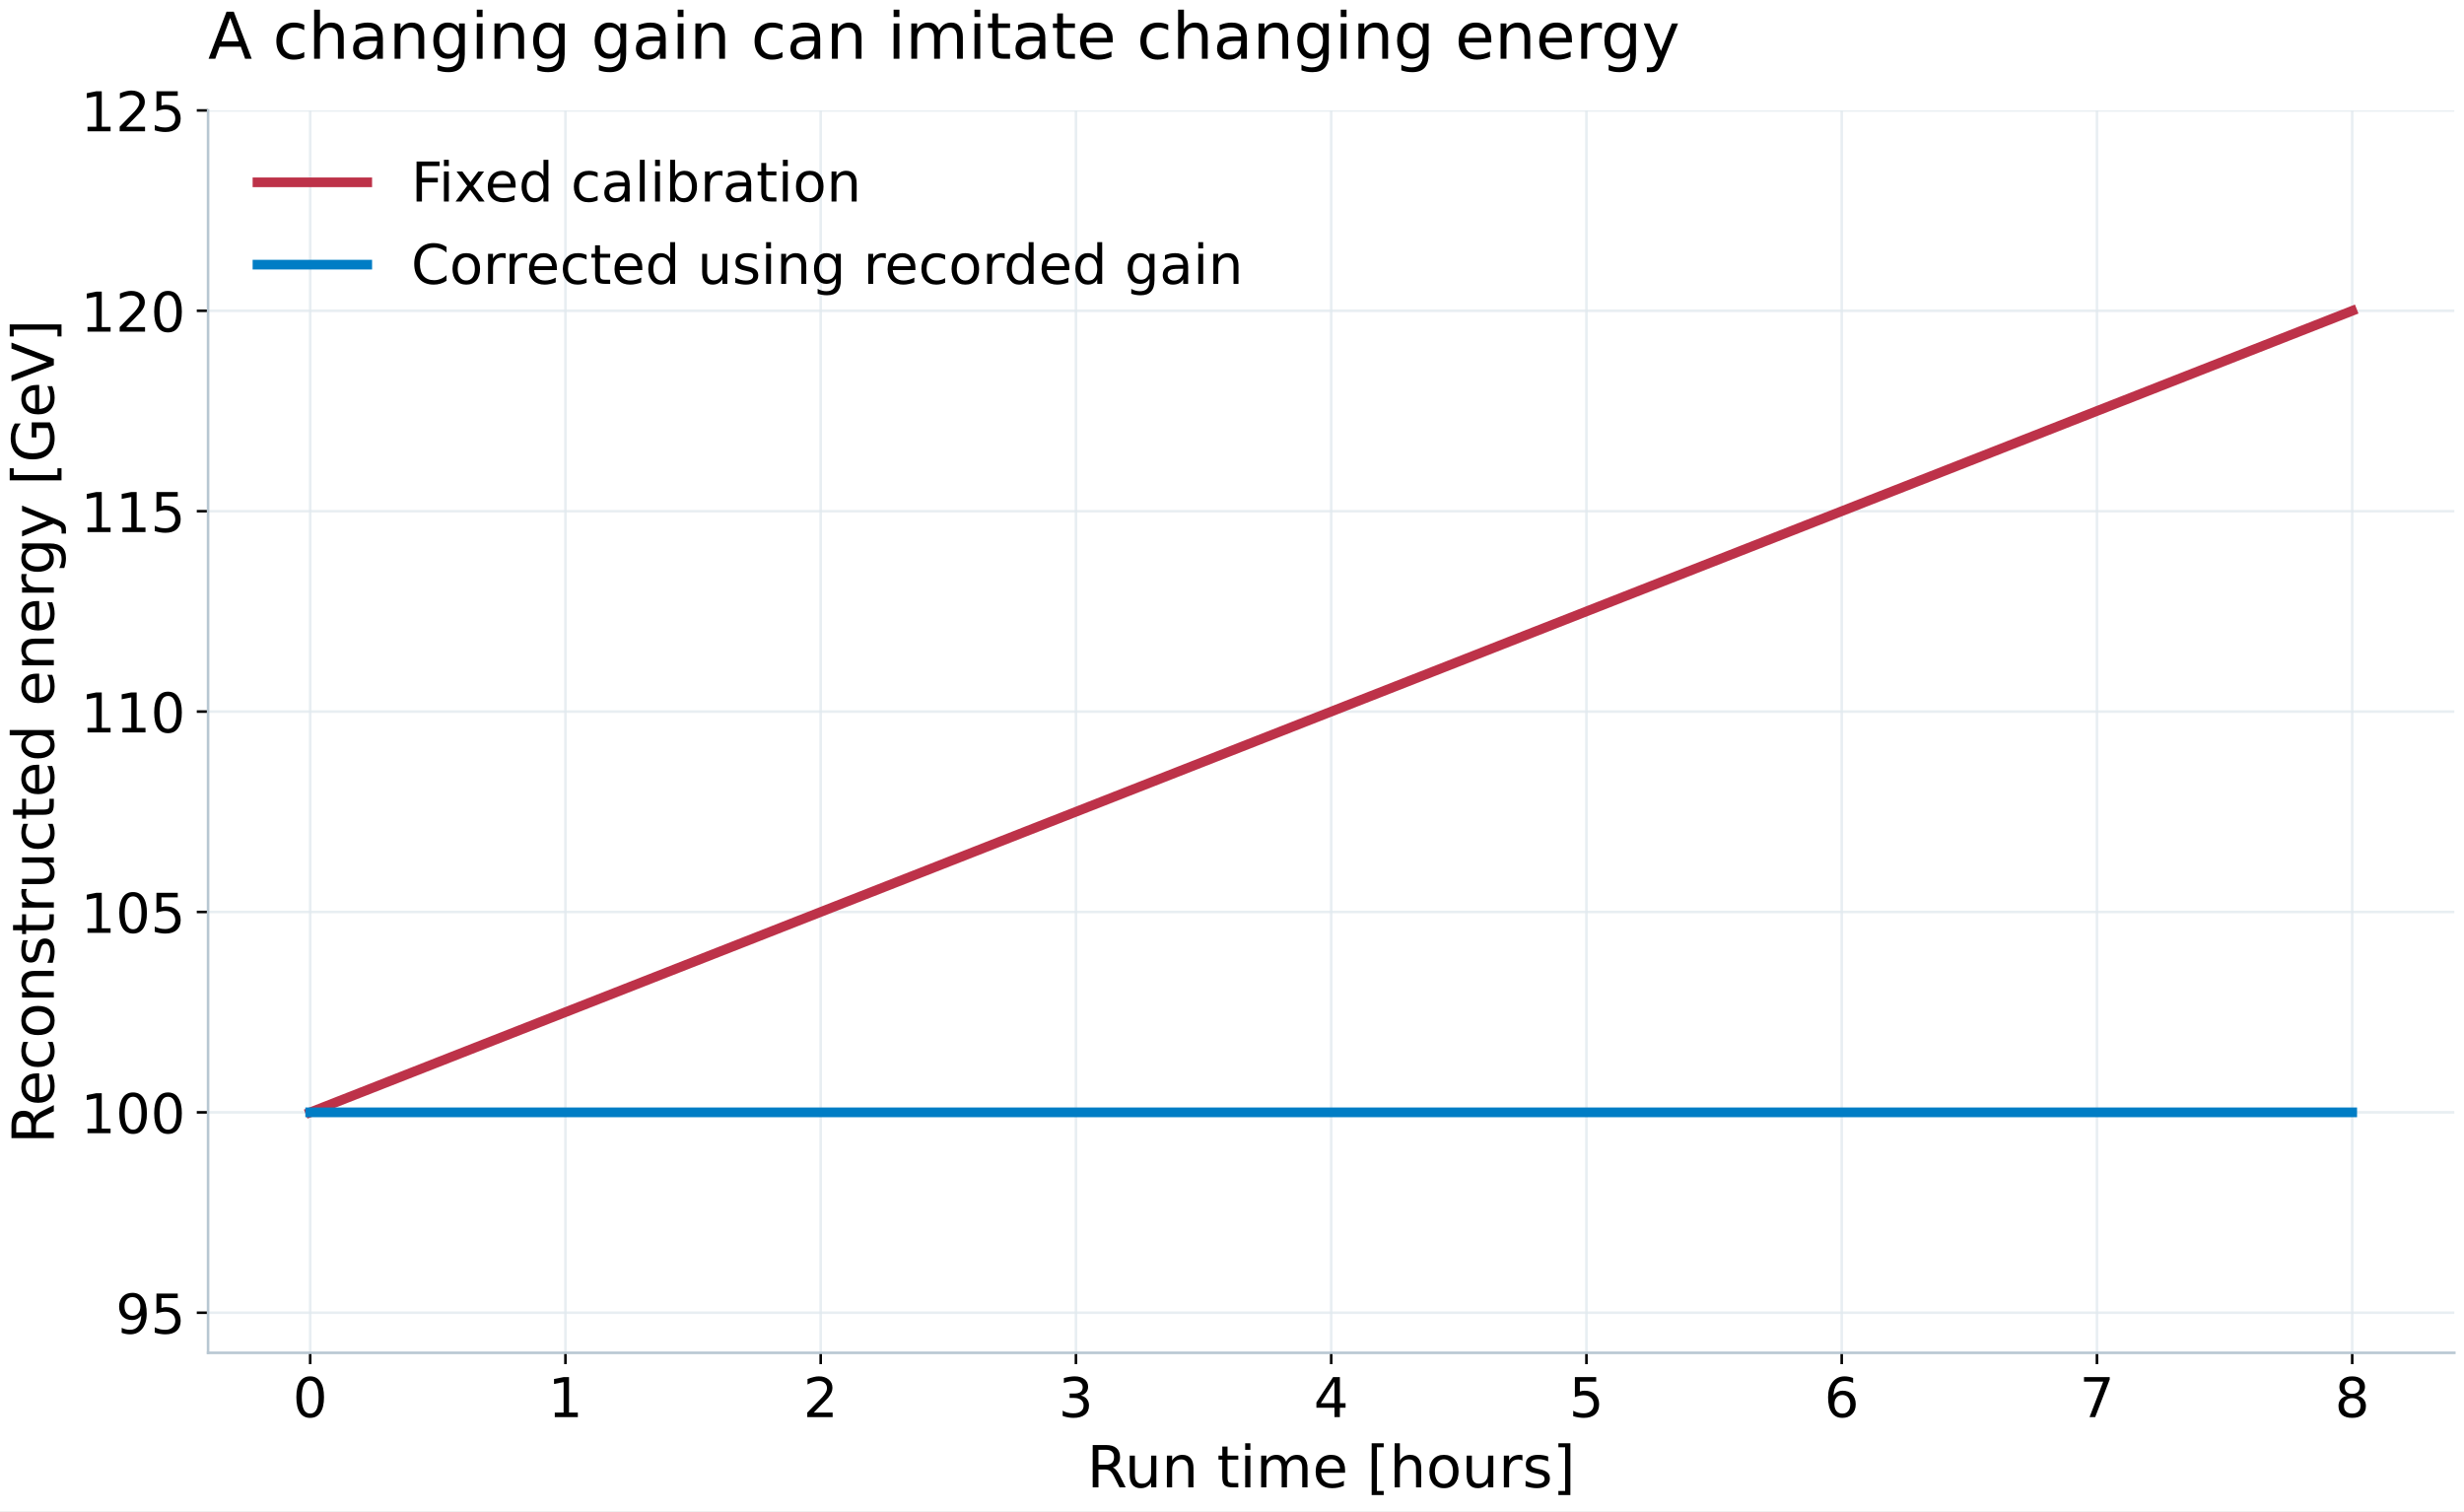
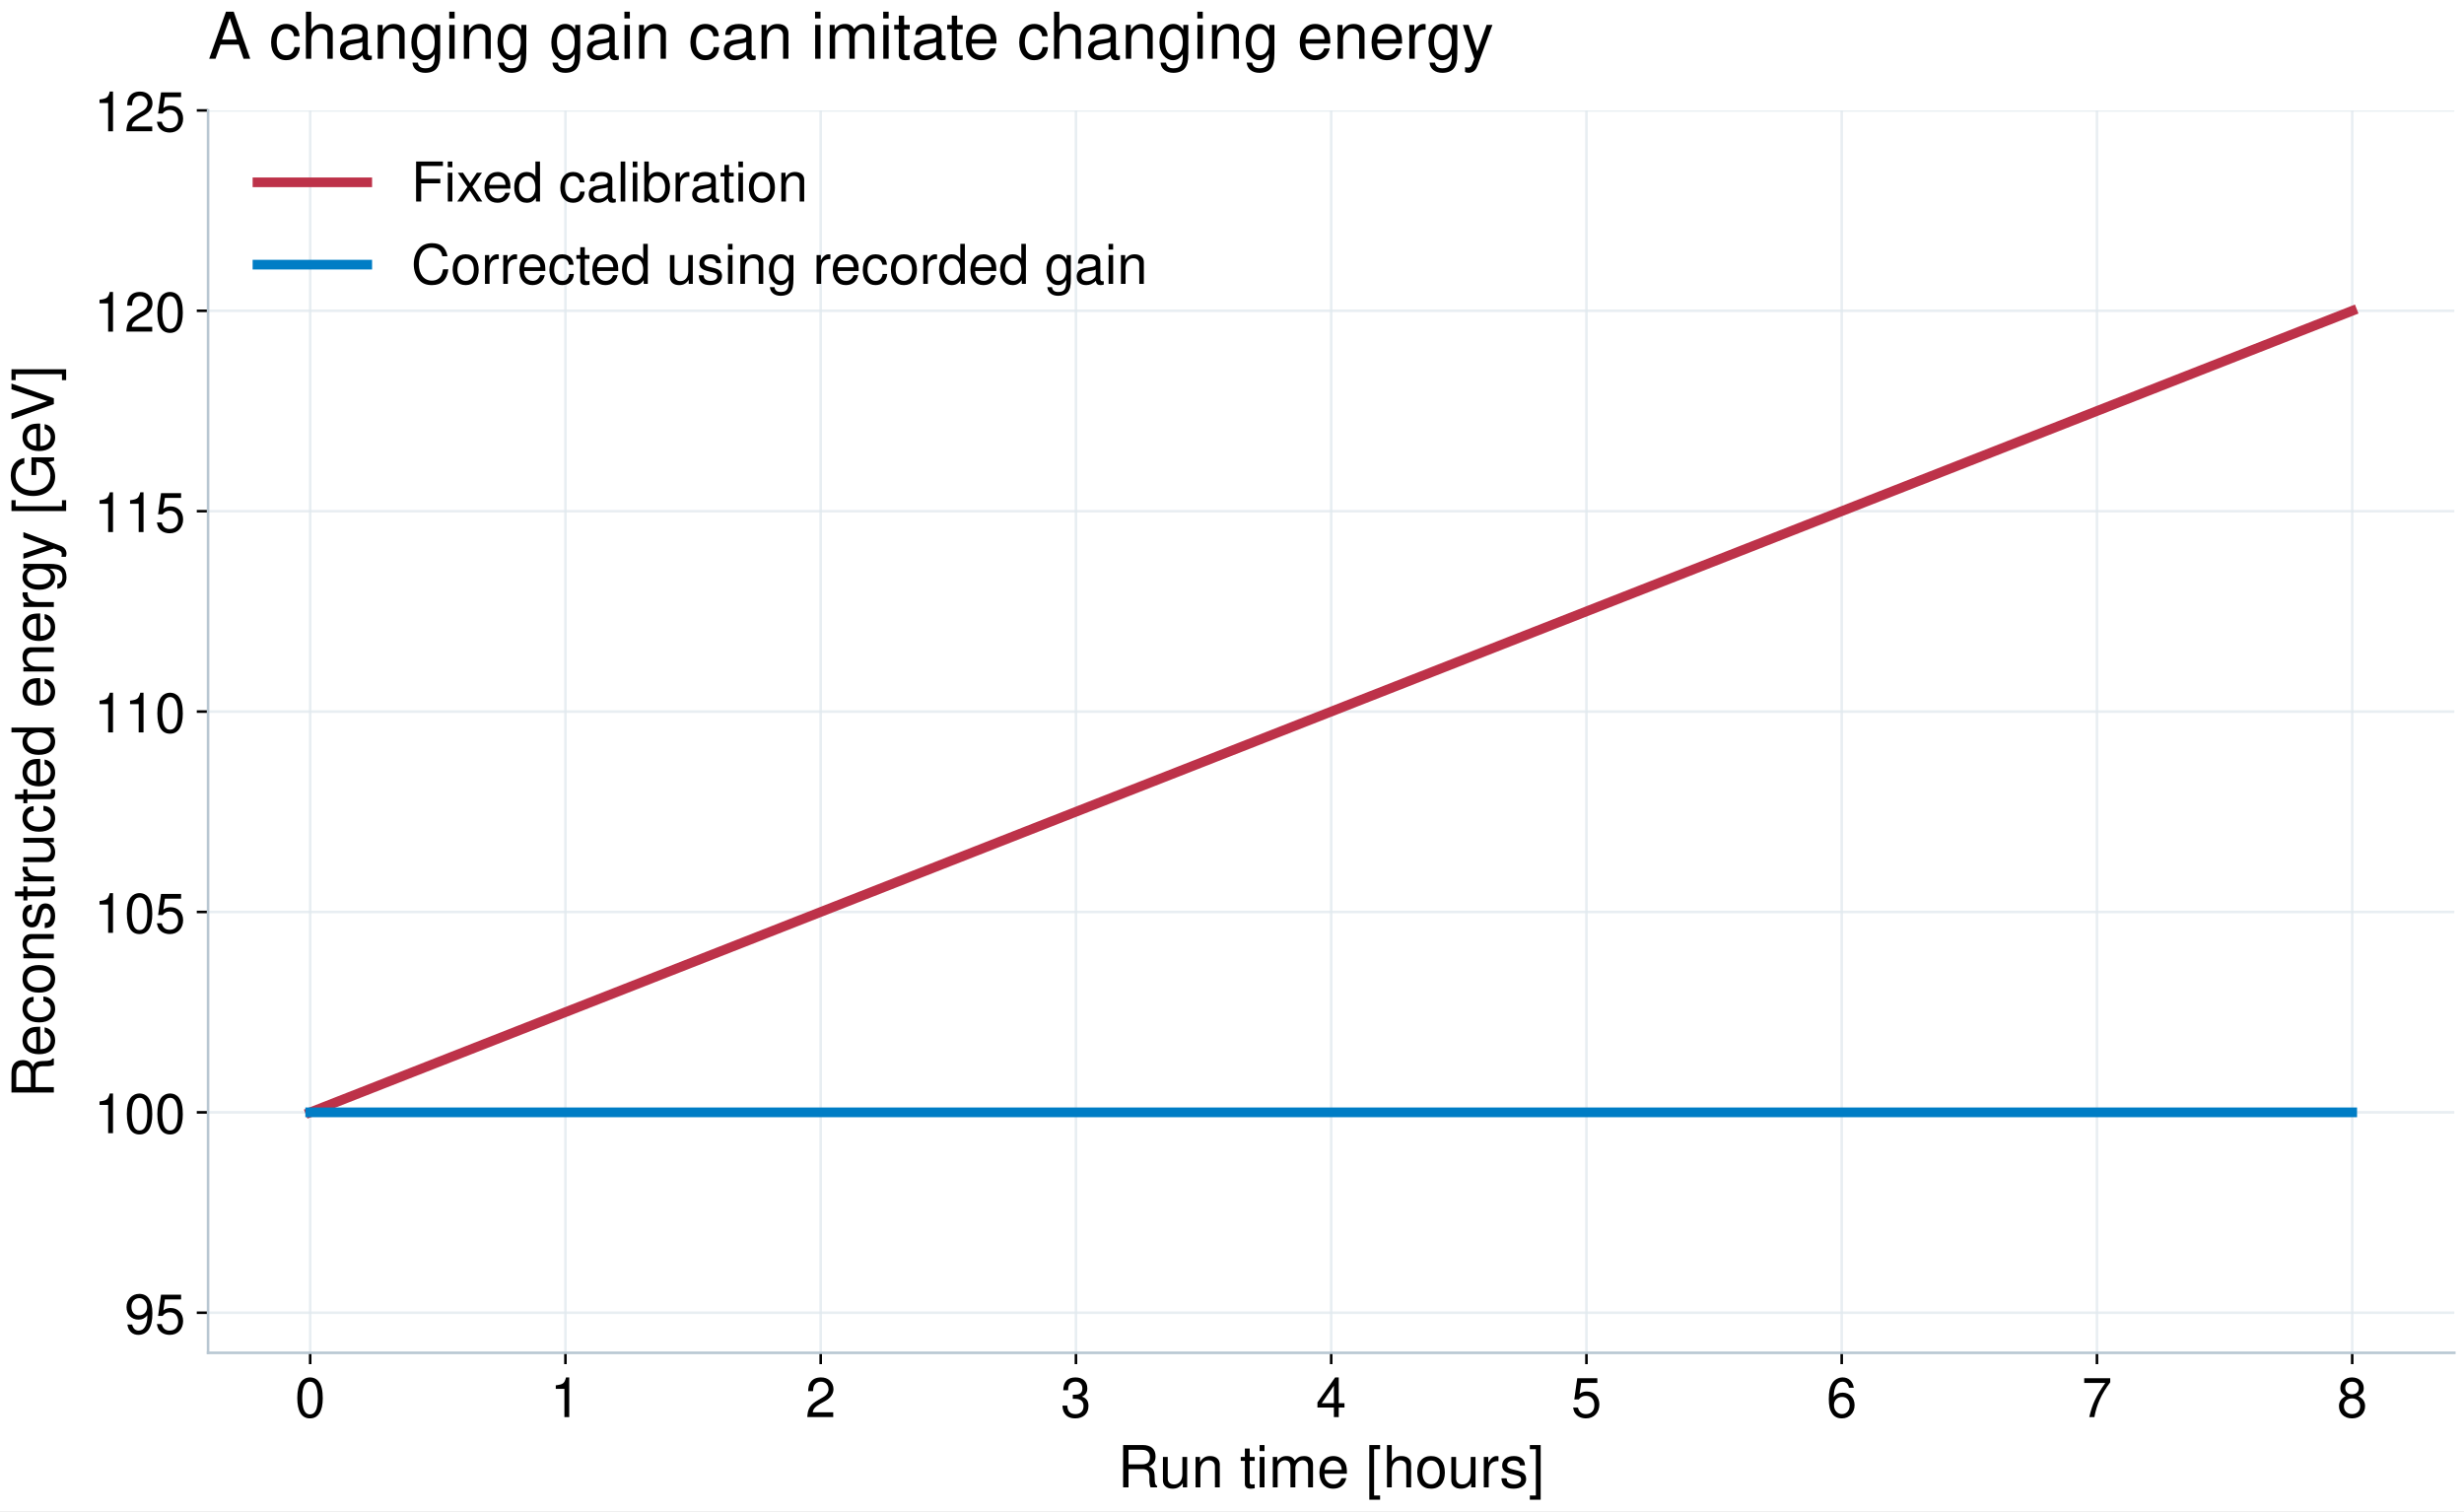
<svg xmlns="http://www.w3.org/2000/svg" xmlns:xlink="http://www.w3.org/1999/xlink" width="763.2pt" height="468pt" viewBox="0 0 763.2 468" version="1.1">
  <defs>
    <style type="text/css">*{stroke-linejoin: round; stroke-linecap: butt}</style>
  </defs>
  <g id="figure_1">
    <g id="patch_1">
      <path d="M 0 468  L 763.2 468  L 763.2 0  L 0 0  z " style="fill: #ffffff" />
    </g>
    <g id="axes_1">
      <g id="patch_2">
        <path d="M 64.45 418.998  L 760.2 418.998  L 760.2 34.197  L 64.45 34.197  z " style="fill: #ffffff" />
      </g>
      <g id="matplotlib.axis_1">
        <g id="xtick_1">
          <g id="line2d_1">
            <path d="M 96.075 418.998  L 96.075 34.197  " clip-path="url(#p76daa7b585)" style="fill: none; stroke: #e0e8ed; stroke-opacity: 0.75; stroke-width: 0.8; stroke-linecap: square" />
          </g>
          <g id="line2d_2">
            <defs>
              <path id="mf42801e148" d="M 0 0  L 0 3.5  " style="stroke: #000000; stroke-width: 0.8" />
            </defs>
            <g>
              <use xlink:href="#mf42801e148" x="96.075" y="418.998" style="stroke: #000000; stroke-width: 0.8" />
            </g>
          </g>
          <g id="text_1">
-             <text style="font-size: 17px; font-family: 'DejaVu Sans'; text-anchor: middle" x="96.075" y="438.914" transform="rotate(-0 96.07537 438.9144)">0</text>
+             <text style="font-size: 17px; font-family: 'Helvetica Neue', Helvetica, Arial, sans-serif; text-anchor: middle" x="96.075" y="438.914" transform="rotate(-0 96.07537 438.9144)">0</text>
          </g>
        </g>
        <g id="xtick_2">
          <g id="line2d_3">
            <path d="M 175.138 418.998  L 175.138 34.197  " clip-path="url(#p76daa7b585)" style="fill: none; stroke: #e0e8ed; stroke-opacity: 0.75; stroke-width: 0.8; stroke-linecap: square" />
          </g>
          <g id="line2d_4">
            <g>
              <use xlink:href="#mf42801e148" x="175.138" y="418.998" style="stroke: #000000; stroke-width: 0.8" />
            </g>
          </g>
          <g id="text_2">
-             <text style="font-size: 17px; font-family: 'DejaVu Sans'; text-anchor: middle" x="175.138" y="438.914" transform="rotate(-0 175.1378 438.9144)">1</text>
+             <text style="font-size: 17px; font-family: 'Helvetica Neue', Helvetica, Arial, sans-serif; text-anchor: middle" x="175.138" y="438.914" transform="rotate(-0 175.1378 438.9144)">1</text>
          </g>
        </g>
        <g id="xtick_3">
          <g id="line2d_5">
            <path d="M 254.2 418.998  L 254.2 34.197  " clip-path="url(#p76daa7b585)" style="fill: none; stroke: #e0e8ed; stroke-opacity: 0.75; stroke-width: 0.8; stroke-linecap: square" />
          </g>
          <g id="line2d_6">
            <g>
              <use xlink:href="#mf42801e148" x="254.2" y="418.998" style="stroke: #000000; stroke-width: 0.8" />
            </g>
          </g>
          <g id="text_3">
-             <text style="font-size: 17px; font-family: 'DejaVu Sans'; text-anchor: middle" x="254.2" y="438.914" transform="rotate(-0 254.2002 438.9144)">2</text>
+             <text style="font-size: 17px; font-family: 'Helvetica Neue', Helvetica, Arial, sans-serif; text-anchor: middle" x="254.2" y="438.914" transform="rotate(-0 254.2002 438.9144)">2</text>
          </g>
        </g>
        <g id="xtick_4">
          <g id="line2d_7">
            <path d="M 333.263 418.998  L 333.263 34.197  " clip-path="url(#p76daa7b585)" style="fill: none; stroke: #e0e8ed; stroke-opacity: 0.75; stroke-width: 0.8; stroke-linecap: square" />
          </g>
          <g id="line2d_8">
            <g>
              <use xlink:href="#mf42801e148" x="333.263" y="418.998" style="stroke: #000000; stroke-width: 0.8" />
            </g>
          </g>
          <g id="text_4">
-             <text style="font-size: 17px; font-family: 'DejaVu Sans'; text-anchor: middle" x="333.263" y="438.914" transform="rotate(-0 333.2627 438.9144)">3</text>
+             <text style="font-size: 17px; font-family: 'Helvetica Neue', Helvetica, Arial, sans-serif; text-anchor: middle" x="333.263" y="438.914" transform="rotate(-0 333.2627 438.9144)">3</text>
          </g>
        </g>
        <g id="xtick_5">
          <g id="line2d_9">
            <path d="M 412.325 418.998  L 412.325 34.197  " clip-path="url(#p76daa7b585)" style="fill: none; stroke: #e0e8ed; stroke-opacity: 0.75; stroke-width: 0.8; stroke-linecap: square" />
          </g>
          <g id="line2d_10">
            <g>
              <use xlink:href="#mf42801e148" x="412.325" y="418.998" style="stroke: #000000; stroke-width: 0.8" />
            </g>
          </g>
          <g id="text_5">
-             <text style="font-size: 17px; font-family: 'DejaVu Sans'; text-anchor: middle" x="412.325" y="438.914" transform="rotate(-0 412.3251 438.9144)">4</text>
+             <text style="font-size: 17px; font-family: 'Helvetica Neue', Helvetica, Arial, sans-serif; text-anchor: middle" x="412.325" y="438.914" transform="rotate(-0 412.3251 438.9144)">4</text>
          </g>
        </g>
        <g id="xtick_6">
          <g id="line2d_11">
            <path d="M 491.388 418.998  L 491.388 34.197  " clip-path="url(#p76daa7b585)" style="fill: none; stroke: #e0e8ed; stroke-opacity: 0.75; stroke-width: 0.8; stroke-linecap: square" />
          </g>
          <g id="line2d_12">
            <g>
              <use xlink:href="#mf42801e148" x="491.388" y="418.998" style="stroke: #000000; stroke-width: 0.8" />
            </g>
          </g>
          <g id="text_6">
-             <text style="font-size: 17px; font-family: 'DejaVu Sans'; text-anchor: middle" x="491.388" y="438.914" transform="rotate(-0 491.3875 438.9144)">5</text>
+             <text style="font-size: 17px; font-family: 'Helvetica Neue', Helvetica, Arial, sans-serif; text-anchor: middle" x="491.388" y="438.914" transform="rotate(-0 491.3875 438.9144)">5</text>
          </g>
        </g>
        <g id="xtick_7">
          <g id="line2d_13">
            <path d="M 570.45 418.998  L 570.45 34.197  " clip-path="url(#p76daa7b585)" style="fill: none; stroke: #e0e8ed; stroke-opacity: 0.75; stroke-width: 0.8; stroke-linecap: square" />
          </g>
          <g id="line2d_14">
            <g>
              <use xlink:href="#mf42801e148" x="570.45" y="418.998" style="stroke: #000000; stroke-width: 0.8" />
            </g>
          </g>
          <g id="text_7">
-             <text style="font-size: 17px; font-family: 'DejaVu Sans'; text-anchor: middle" x="570.45" y="438.914" transform="rotate(-0 570.4499 438.9144)">6</text>
+             <text style="font-size: 17px; font-family: 'Helvetica Neue', Helvetica, Arial, sans-serif; text-anchor: middle" x="570.45" y="438.914" transform="rotate(-0 570.4499 438.9144)">6</text>
          </g>
        </g>
        <g id="xtick_8">
          <g id="line2d_15">
            <path d="M 649.512 418.998  L 649.512 34.197  " clip-path="url(#p76daa7b585)" style="fill: none; stroke: #e0e8ed; stroke-opacity: 0.75; stroke-width: 0.8; stroke-linecap: square" />
          </g>
          <g id="line2d_16">
            <g>
              <use xlink:href="#mf42801e148" x="649.512" y="418.998" style="stroke: #000000; stroke-width: 0.8" />
            </g>
          </g>
          <g id="text_8">
-             <text style="font-size: 17px; font-family: 'DejaVu Sans'; text-anchor: middle" x="649.512" y="438.914" transform="rotate(-0 649.5124 438.9144)">7</text>
+             <text style="font-size: 17px; font-family: 'Helvetica Neue', Helvetica, Arial, sans-serif; text-anchor: middle" x="649.512" y="438.914" transform="rotate(-0 649.5124 438.9144)">7</text>
          </g>
        </g>
        <g id="xtick_9">
          <g id="line2d_17">
            <path d="M 728.575 418.998  L 728.575 34.197  " clip-path="url(#p76daa7b585)" style="fill: none; stroke: #e0e8ed; stroke-opacity: 0.75; stroke-width: 0.8; stroke-linecap: square" />
          </g>
          <g id="line2d_18">
            <g>
              <use xlink:href="#mf42801e148" x="728.575" y="418.998" style="stroke: #000000; stroke-width: 0.8" />
            </g>
          </g>
          <g id="text_9">
-             <text style="font-size: 17px; font-family: 'DejaVu Sans'; text-anchor: middle" x="728.575" y="438.914" transform="rotate(-0 728.5748 438.9144)">8</text>
+             <text style="font-size: 17px; font-family: 'Helvetica Neue', Helvetica, Arial, sans-serif; text-anchor: middle" x="728.575" y="438.914" transform="rotate(-0 728.5748 438.9144)">8</text>
          </g>
        </g>
        <g id="text_10">
-           <text style="font-size: 18px; font-family: 'DejaVu Sans'; text-anchor: middle" x="412.325" y="460.676" transform="rotate(-0 412.3251 460.6755)">Run time [hours]</text>
+           <text style="font-size: 18px; font-family: 'Helvetica Neue', Helvetica, Arial, sans-serif; text-anchor: middle" x="412.325" y="460.676" transform="rotate(-0 412.3251 460.6755)">Run time [hours]</text>
        </g>
      </g>
      <g id="matplotlib.axis_2">
        <g id="ytick_1">
          <g id="line2d_19">
            <path d="M 64.45 406.585  L 760.2 406.585  " clip-path="url(#p76daa7b585)" style="fill: none; stroke: #e0e8ed; stroke-opacity: 0.75; stroke-width: 0.8; stroke-linecap: square" />
          </g>
          <g id="line2d_20">
            <defs>
              <path id="m85fed1a692" d="M 0 0  L -3.5 0  " style="stroke: #000000; stroke-width: 0.8" />
            </defs>
            <g>
              <use xlink:href="#m85fed1a692" x="64.45" y="406.585" style="stroke: #000000; stroke-width: 0.8" />
            </g>
          </g>
          <g id="text_11">
-             <text style="font-size: 17px; font-family: 'DejaVu Sans'; text-anchor: end" x="57.45" y="413.043" transform="rotate(-0 57.4504 413.0434)">95</text>
+             <text style="font-size: 17px; font-family: 'Helvetica Neue', Helvetica, Arial, sans-serif; text-anchor: end" x="57.45" y="413.043" transform="rotate(-0 57.4504 413.0434)">95</text>
          </g>
        </g>
        <g id="ytick_2">
          <g id="line2d_21">
            <path d="M 64.45 344.521  L 760.2 344.521  " clip-path="url(#p76daa7b585)" style="fill: none; stroke: #e0e8ed; stroke-opacity: 0.75; stroke-width: 0.8; stroke-linecap: square" />
          </g>
          <g id="line2d_22">
            <g>
              <use xlink:href="#m85fed1a692" x="64.45" y="344.521" style="stroke: #000000; stroke-width: 0.8" />
            </g>
          </g>
          <g id="text_12">
-             <text style="font-size: 17px; font-family: 'DejaVu Sans'; text-anchor: end" x="57.45" y="350.979" transform="rotate(-0 57.4504 350.9787)">100</text>
+             <text style="font-size: 17px; font-family: 'Helvetica Neue', Helvetica, Arial, sans-serif; text-anchor: end" x="57.45" y="350.979" transform="rotate(-0 57.4504 350.9787)">100</text>
          </g>
        </g>
        <g id="ytick_3">
          <g id="line2d_23">
            <path d="M 64.45 282.456  L 760.2 282.456  " clip-path="url(#p76daa7b585)" style="fill: none; stroke: #e0e8ed; stroke-opacity: 0.75; stroke-width: 0.8; stroke-linecap: square" />
          </g>
          <g id="line2d_24">
            <g>
              <use xlink:href="#m85fed1a692" x="64.45" y="282.456" style="stroke: #000000; stroke-width: 0.8" />
            </g>
          </g>
          <g id="text_13">
-             <text style="font-size: 17px; font-family: 'DejaVu Sans'; text-anchor: end" x="57.45" y="288.914" transform="rotate(-0 57.4504 288.914)">105</text>
+             <text style="font-size: 17px; font-family: 'Helvetica Neue', Helvetica, Arial, sans-serif; text-anchor: end" x="57.45" y="288.914" transform="rotate(-0 57.4504 288.914)">105</text>
          </g>
        </g>
        <g id="ytick_4">
          <g id="line2d_25">
            <path d="M 64.45 220.391  L 760.2 220.391  " clip-path="url(#p76daa7b585)" style="fill: none; stroke: #e0e8ed; stroke-opacity: 0.75; stroke-width: 0.8; stroke-linecap: square" />
          </g>
          <g id="line2d_26">
            <g>
              <use xlink:href="#m85fed1a692" x="64.45" y="220.391" style="stroke: #000000; stroke-width: 0.8" />
            </g>
          </g>
          <g id="text_14">
-             <text style="font-size: 17px; font-family: 'DejaVu Sans'; text-anchor: end" x="57.45" y="226.849" transform="rotate(-0 57.4504 226.8493)">110</text>
+             <text style="font-size: 17px; font-family: 'Helvetica Neue', Helvetica, Arial, sans-serif; text-anchor: end" x="57.45" y="226.849" transform="rotate(-0 57.4504 226.8493)">110</text>
          </g>
        </g>
        <g id="ytick_5">
          <g id="line2d_27">
            <path d="M 64.45 158.327  L 760.2 158.327  " clip-path="url(#p76daa7b585)" style="fill: none; stroke: #e0e8ed; stroke-opacity: 0.75; stroke-width: 0.8; stroke-linecap: square" />
          </g>
          <g id="line2d_28">
            <g>
              <use xlink:href="#m85fed1a692" x="64.45" y="158.327" style="stroke: #000000; stroke-width: 0.8" />
            </g>
          </g>
          <g id="text_15">
-             <text style="font-size: 17px; font-family: 'DejaVu Sans'; text-anchor: end" x="57.45" y="164.785" transform="rotate(-0 57.4504 164.7846)">115</text>
+             <text style="font-size: 17px; font-family: 'Helvetica Neue', Helvetica, Arial, sans-serif; text-anchor: end" x="57.45" y="164.785" transform="rotate(-0 57.4504 164.7846)">115</text>
          </g>
        </g>
        <g id="ytick_6">
          <g id="line2d_29">
            <path d="M 64.45 96.262  L 760.2 96.262  " clip-path="url(#p76daa7b585)" style="fill: none; stroke: #e0e8ed; stroke-opacity: 0.75; stroke-width: 0.8; stroke-linecap: square" />
          </g>
          <g id="line2d_30">
            <g>
              <use xlink:href="#m85fed1a692" x="64.45" y="96.262" style="stroke: #000000; stroke-width: 0.8" />
            </g>
          </g>
          <g id="text_16">
-             <text style="font-size: 17px; font-family: 'DejaVu Sans'; text-anchor: end" x="57.45" y="102.72" transform="rotate(-0 57.4504 102.7198)">120</text>
+             <text style="font-size: 17px; font-family: 'Helvetica Neue', Helvetica, Arial, sans-serif; text-anchor: end" x="57.45" y="102.72" transform="rotate(-0 57.4504 102.7198)">120</text>
          </g>
        </g>
        <g id="ytick_7">
          <g id="line2d_31">
            <path d="M 64.45 34.197  L 760.2 34.197  " clip-path="url(#p76daa7b585)" style="fill: none; stroke: #e0e8ed; stroke-opacity: 0.75; stroke-width: 0.8; stroke-linecap: square" />
          </g>
          <g id="line2d_32">
            <g>
              <use xlink:href="#m85fed1a692" x="64.45" y="34.197" style="stroke: #000000; stroke-width: 0.8" />
            </g>
          </g>
          <g id="text_17">
-             <text style="font-size: 17px; font-family: 'DejaVu Sans'; text-anchor: end" x="57.45" y="40.655" transform="rotate(-0 57.4504 40.65512)">125</text>
+             <text style="font-size: 17px; font-family: 'Helvetica Neue', Helvetica, Arial, sans-serif; text-anchor: end" x="57.45" y="40.655" transform="rotate(-0 57.4504 40.65512)">125</text>
          </g>
        </g>
        <g id="text_18">
-           <text style="font-size: 18px; font-family: 'DejaVu Sans'; text-anchor: middle" x="16.677" y="226.598" transform="rotate(-90 16.67743 226.5977)">Reconstructed energy [GeV]</text>
+           <text style="font-size: 18px; font-family: 'Helvetica Neue', Helvetica, Arial, sans-serif; text-anchor: middle" x="16.677" y="226.598" transform="rotate(-90 16.67743 226.5977)">Reconstructed energy [GeV]</text>
        </g>
      </g>
      <g id="line2d_33">
        <path d="M 96.075 344.521  L 103.982 341.417  L 111.888 338.314  L 119.794 335.211  L 127.7 332.108  L 135.607 329.005  L 143.513 325.901  L 151.419 322.798  L 159.325 319.695  L 167.232 316.592  L 175.138 313.488  L 183.044 310.385  L 190.95 307.282  L 198.857 304.179  L 206.763 301.075  L 214.669 297.972  L 222.575 294.869  L 230.481 291.766  L 238.388 288.662  L 246.294 285.559  L 254.2 282.456  L 262.106 279.353  L 270.013 276.25  L 277.919 273.146  L 285.825 270.043  L 293.731 266.94  L 301.638 263.837  L 309.544 260.733  L 317.45 257.63  L 325.356 254.527  L 333.263 251.424  L 341.169 248.32  L 349.075 245.217  L 356.981 242.114  L 364.888 239.011  L 372.794 235.907  L 380.7 232.804  L 388.606 229.701  L 396.513 226.598  L 404.419 223.494  L 412.325 220.391  L 420.231 217.288  L 428.138 214.185  L 436.044 211.082  L 443.95 207.978  L 451.856 204.875  L 459.763 201.772  L 467.669 198.669  L 475.575 195.565  L 483.481 192.462  L 491.388 189.359  L 499.294 186.256  L 507.2 183.152  L 515.106 180.049  L 523.012 176.946  L 530.919 173.843  L 538.825 170.739  L 546.731 167.636  L 554.637 164.533  L 562.544 161.43  L 570.45 158.327  L 578.356 155.223  L 586.262 152.12  L 594.169 149.017  L 602.075 145.914  L 609.981 142.81  L 617.887 139.707  L 625.794 136.604  L 633.7 133.501  L 641.606 130.397  L 649.512 127.294  L 657.419 124.191  L 665.325 121.088  L 673.231 117.984  L 681.137 114.881  L 689.044 111.778  L 696.95 108.675  L 704.856 105.572  L 712.762 102.468  L 720.669 99.365  L 728.575 96.262  " clip-path="url(#p76daa7b585)" style="fill: none; stroke: #bd3249; stroke-width: 3; stroke-linecap: square" />
      </g>
      <g id="line2d_34">
        <path d="M 96.075 344.521  L 103.982 344.521  L 111.888 344.521  L 119.794 344.521  L 127.7 344.521  L 135.607 344.521  L 143.513 344.521  L 151.419 344.521  L 159.325 344.521  L 167.232 344.521  L 175.138 344.521  L 183.044 344.521  L 190.95 344.521  L 198.857 344.521  L 206.763 344.521  L 214.669 344.521  L 222.575 344.521  L 230.481 344.521  L 238.388 344.521  L 246.294 344.521  L 254.2 344.521  L 262.106 344.521  L 270.013 344.521  L 277.919 344.521  L 285.825 344.521  L 293.731 344.521  L 301.638 344.521  L 309.544 344.521  L 317.45 344.521  L 325.356 344.521  L 333.263 344.521  L 341.169 344.521  L 349.075 344.521  L 356.981 344.521  L 364.888 344.521  L 372.794 344.521  L 380.7 344.521  L 388.606 344.521  L 396.513 344.521  L 404.419 344.521  L 412.325 344.521  L 420.231 344.521  L 428.138 344.521  L 436.044 344.521  L 443.95 344.521  L 451.856 344.521  L 459.763 344.521  L 467.669 344.521  L 475.575 344.521  L 483.481 344.521  L 491.388 344.521  L 499.294 344.521  L 507.2 344.521  L 515.106 344.521  L 523.012 344.521  L 530.919 344.521  L 538.825 344.521  L 546.731 344.521  L 554.637 344.521  L 562.544 344.521  L 570.45 344.521  L 578.356 344.521  L 586.262 344.521  L 594.169 344.521  L 602.075 344.521  L 609.981 344.521  L 617.887 344.521  L 625.794 344.521  L 633.7 344.521  L 641.606 344.521  L 649.512 344.521  L 657.419 344.521  L 665.325 344.521  L 673.231 344.521  L 681.137 344.521  L 689.044 344.521  L 696.95 344.521  L 704.856 344.521  L 712.762 344.521  L 720.669 344.521  L 728.575 344.521  " clip-path="url(#p76daa7b585)" style="fill: none; stroke: #007dc5; stroke-width: 3; stroke-linecap: square" />
      </g>
      <g id="patch_3">
        <path d="M 64.45 418.998  L 64.45 34.197  " style="fill: none; stroke: #b8c7d2; stroke-width: 0.8; stroke-linejoin: miter; stroke-linecap: square" />
      </g>
      <g id="patch_4">
        <path d="M 64.45 418.998  L 760.2 418.998  " style="fill: none; stroke: #b8c7d2; stroke-width: 0.8; stroke-linejoin: miter; stroke-linecap: square" />
      </g>
      <g id="text_19">
-         <text style="font-size: 20px; font-family: 'DejaVu Sans'; text-anchor: start" x="64.45" y="18.197" transform="rotate(-0 64.4504 18.19712)">A changing gain can imitate changing energy</text>
+         <text style="font-size: 20px; font-family: 'Helvetica Neue', Helvetica, Arial, sans-serif; text-anchor: start" x="64.45" y="18.197" transform="rotate(-0 64.4504 18.19712)">A changing gain can imitate changing energy</text>
      </g>
      <g id="legend_1">
        <g id="line2d_35">
          <path d="M 79.75 56.464  L 96.75 56.464  L 113.75 56.464  " style="fill: none; stroke: #bd3249; stroke-width: 3; stroke-linecap: square" />
        </g>
        <g id="text_20">
-           <text style="font-size: 17px; font-family: 'DejaVu Sans'; text-anchor: start" x="127.35" y="62.414" transform="rotate(-0 127.3504 62.41446)">Fixed calibration</text>
+           <text style="font-size: 17px; font-family: 'Helvetica Neue', Helvetica, Arial, sans-serif; text-anchor: start" x="127.35" y="62.414" transform="rotate(-0 127.3504 62.41446)">Fixed calibration</text>
        </g>
        <g id="line2d_36">
          <path d="M 79.75 81.966  L 96.75 81.966  L 113.75 81.966  " style="fill: none; stroke: #007dc5; stroke-width: 3; stroke-linecap: square" />
        </g>
        <g id="text_21">
-           <text style="font-size: 17px; font-family: 'DejaVu Sans'; text-anchor: start" x="127.35" y="87.916" transform="rotate(-0 127.3504 87.91579)">Corrected using recorded gain</text>
+           <text style="font-size: 17px; font-family: 'Helvetica Neue', Helvetica, Arial, sans-serif; text-anchor: start" x="127.35" y="87.916" transform="rotate(-0 127.3504 87.91579)">Corrected using recorded gain</text>
        </g>
      </g>
    </g>
  </g>
  <defs>
    <clipPath id="p76daa7b585">
      <rect x="64.45" y="34.197" width="695.749" height="384.801" />
    </clipPath>
  </defs>
</svg>
